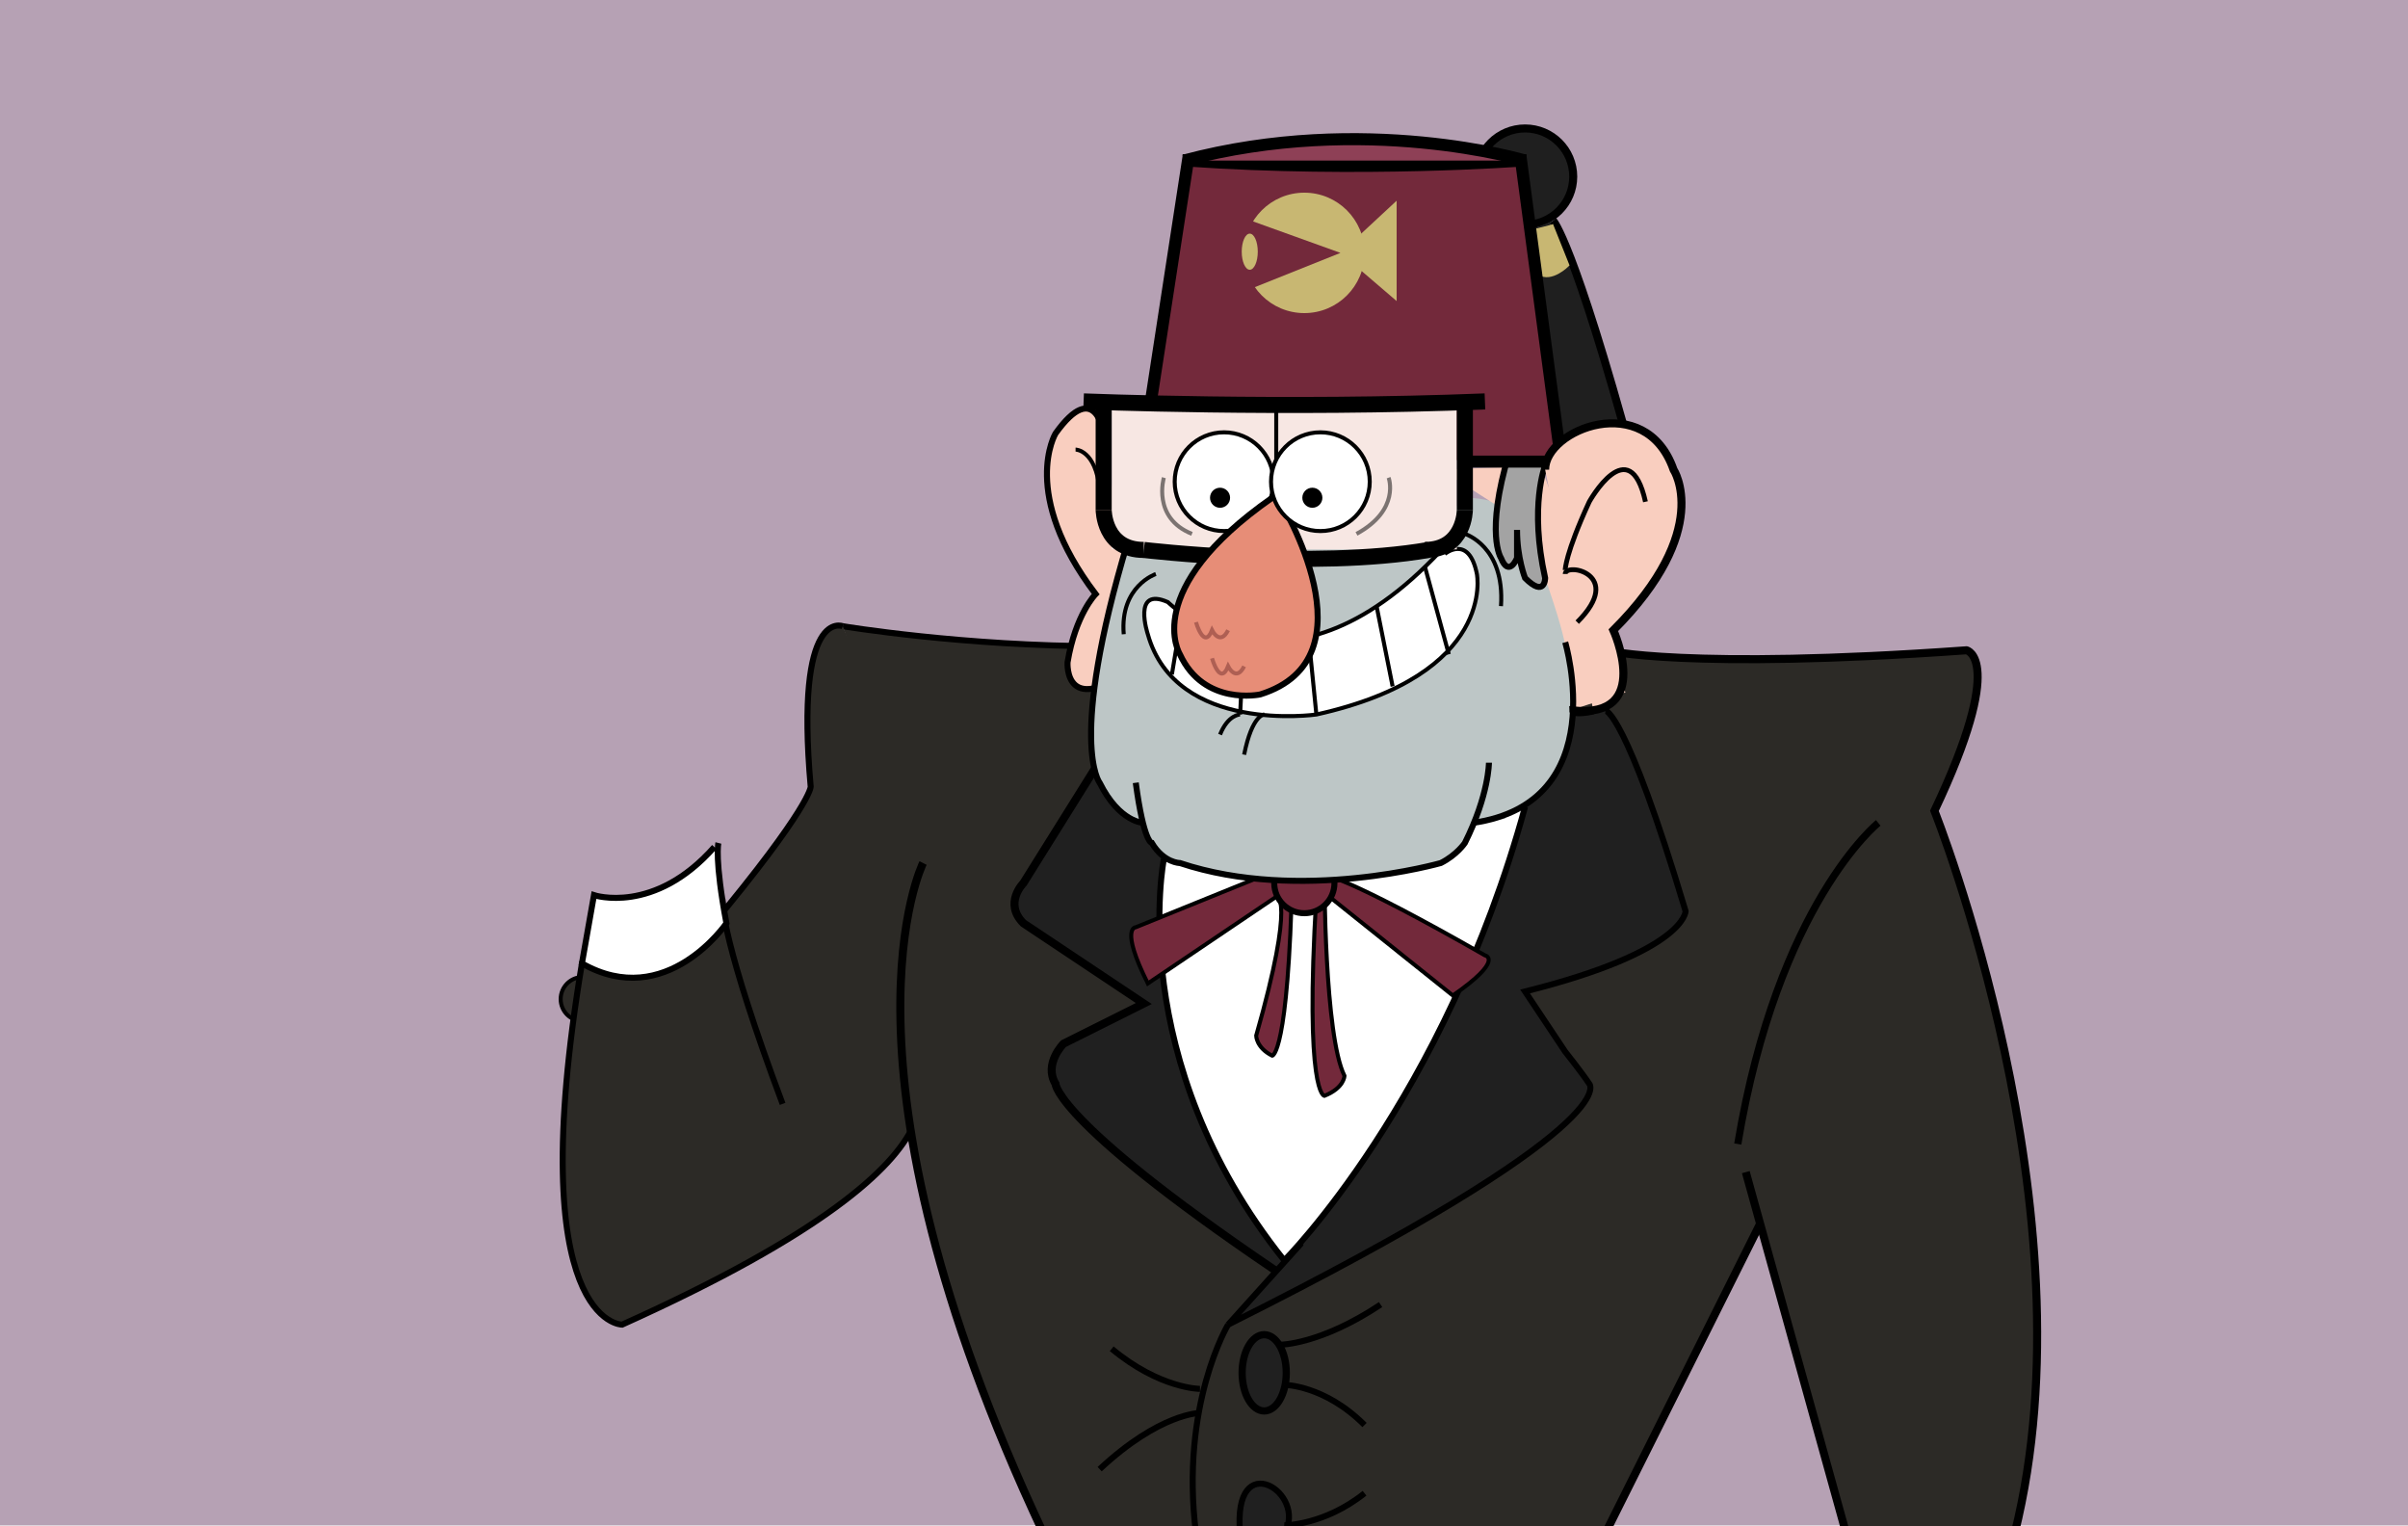
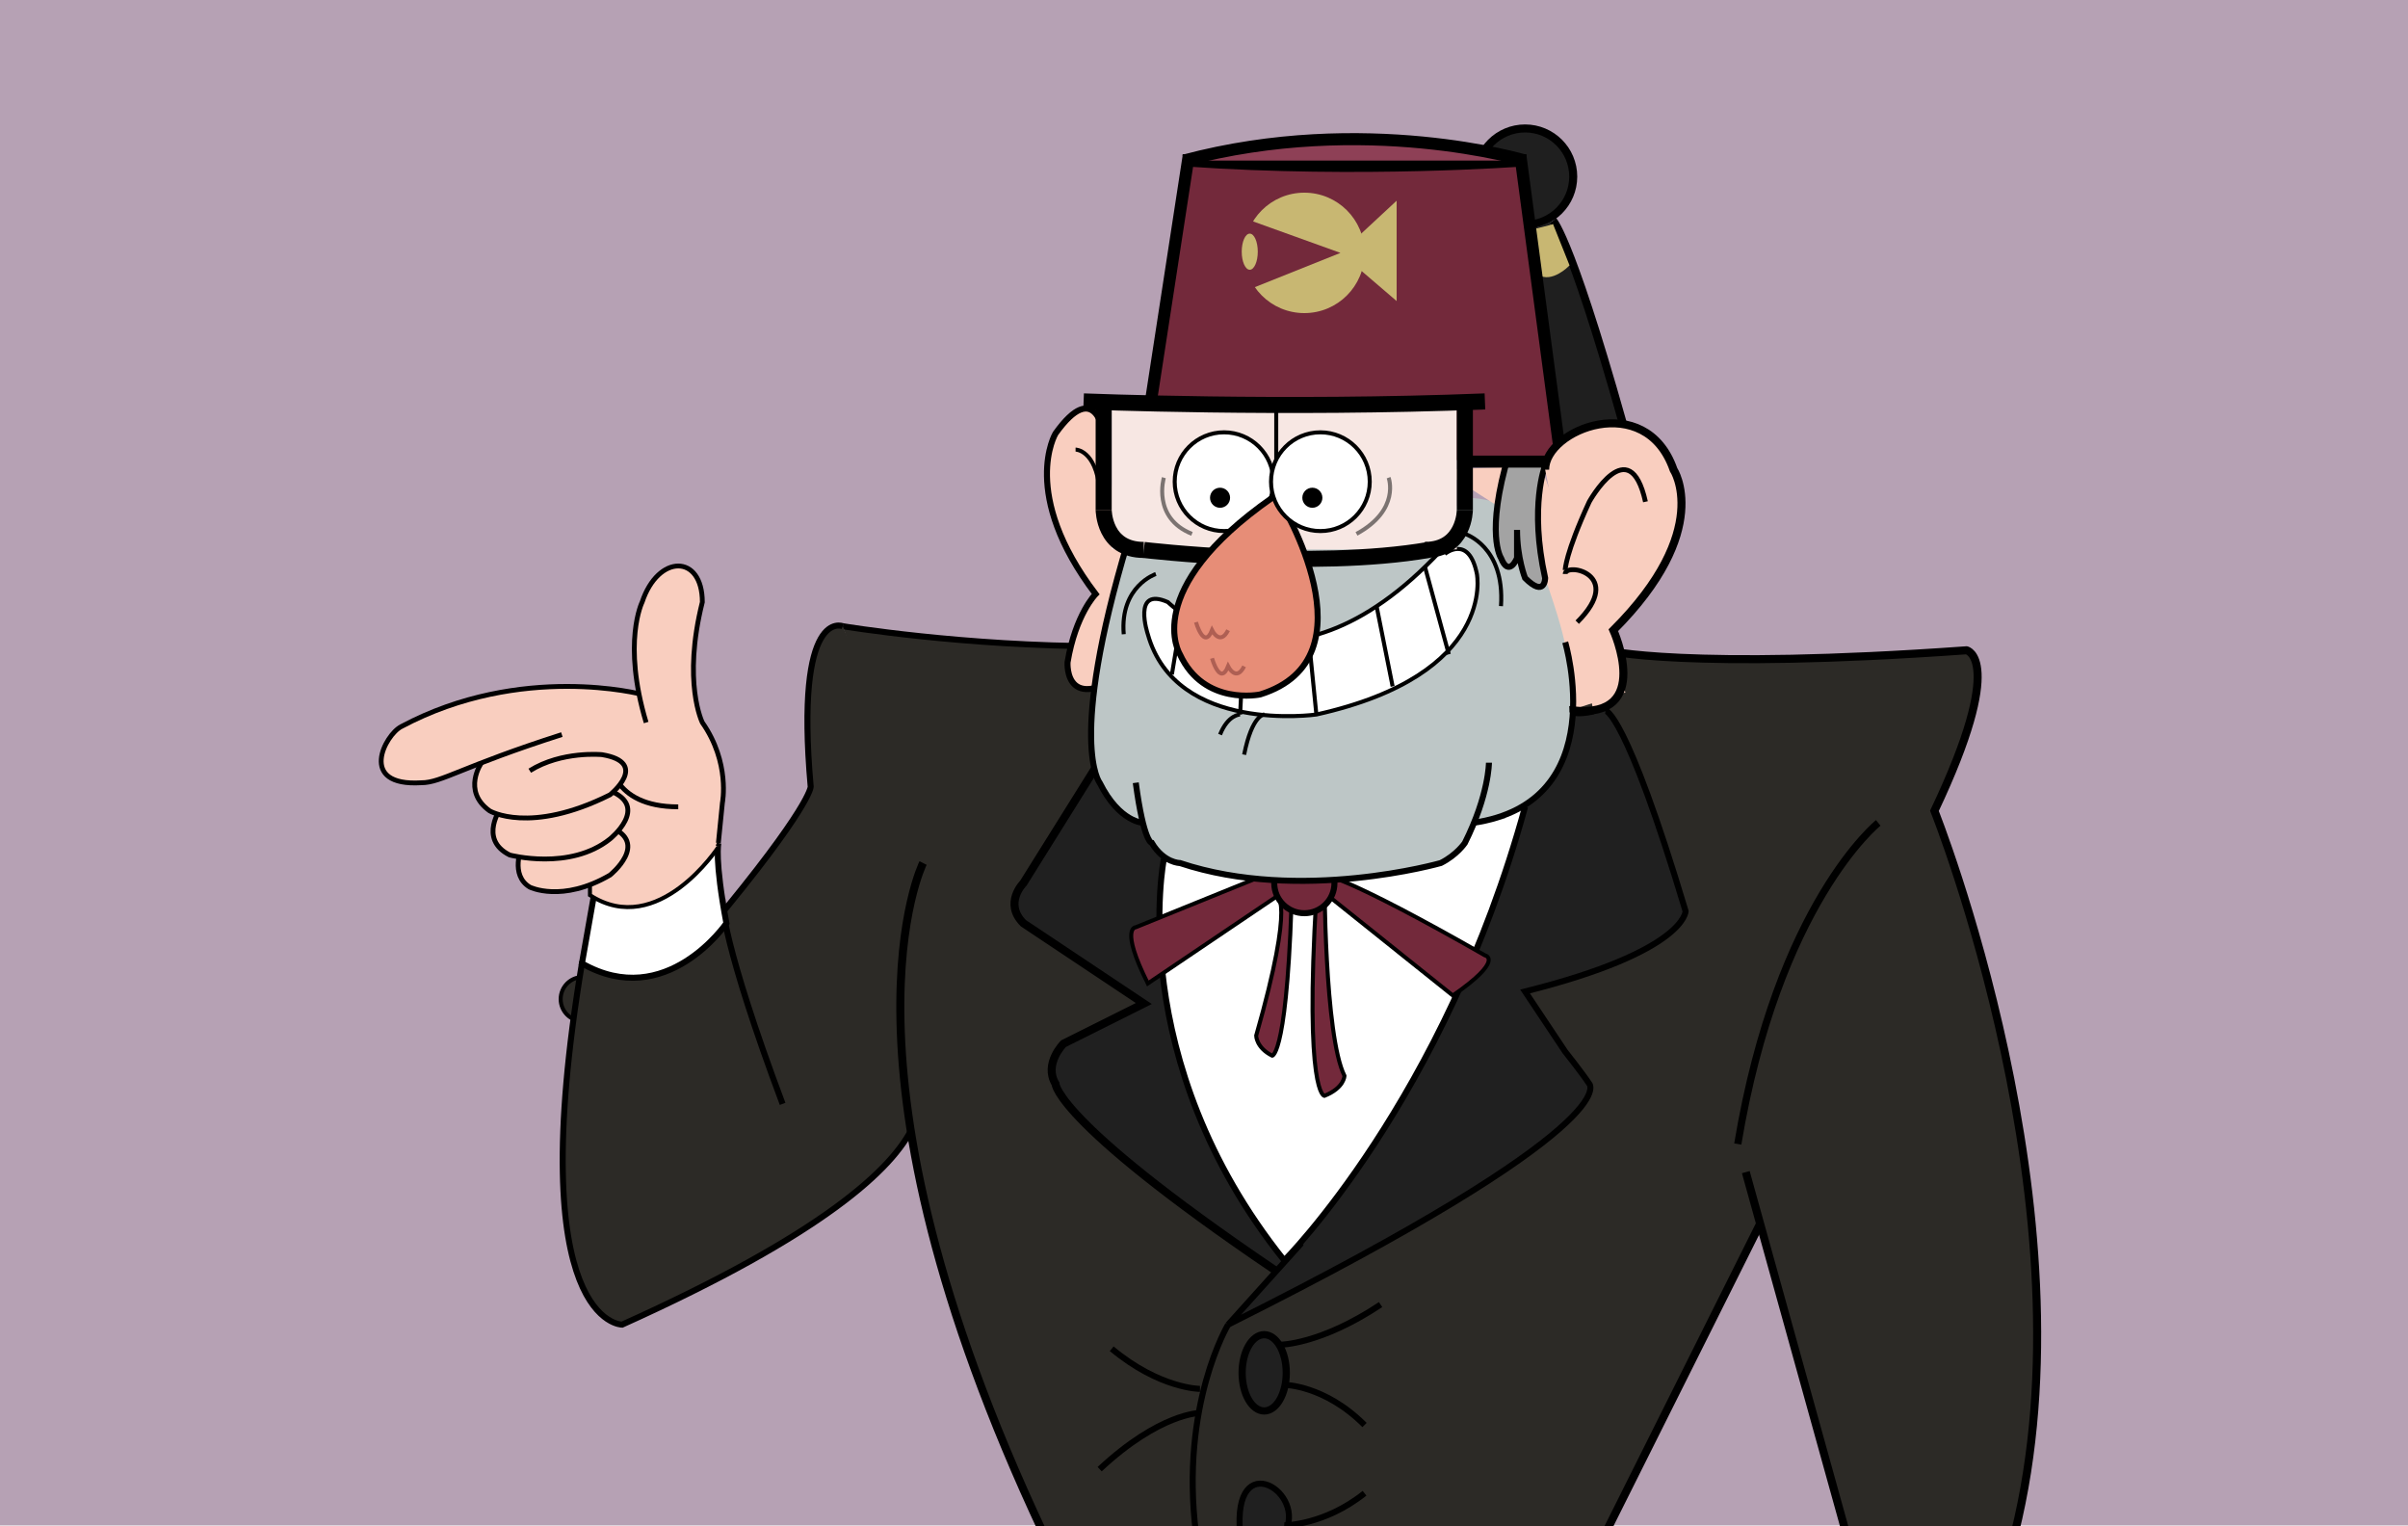
<svg xmlns="http://www.w3.org/2000/svg" height="400" viewBox="0 0 600 380" preserveAspectRatio="xMinYMin meet">
  <rect width="100%" height="100%" fill="#B6A1B4" />
  <path d="M 210 156                 c 0 0, 30 5, 65 5                 c 0 0, 0 0, 0 185                 " stroke="black" stroke-width="1.5" fill="#2C2A26" />
  <path d="M 210 156                 c 0 0, -12 -5, -8 40                 c 0 0, 0 5, -25 35                 c 0 0, 0 0, 10 65                 c  0 0, 0 0, 60 -50                 " stroke="black" stroke-width="1.5" fill="#2C2A26" />
  <circle r="5.5" cx="24.2%" cy="65.5%" stroke="black" fill="#2C2A26" />
  <path d="M 187 220                 c 0 0, 0 0 , 0 60                 c 0 0, 0 0, 70 0                 " stroke="none" fill="#2C2A26" />
  <path d="M 225 265                 c 0 0, 30 20, -70 65                 c 0 0, -25 0, -10 -90                 c 0 0, 0 0, 35 -15                 c 0 0, 0 10, 15 50                 " stroke="black" stroke-width="1.5" fill="#2C2A26" />
  <path d="M 179 210                 c 0 0, -1 4, 2 20                 c 0 0, -15 22, -36 10                 c 0 0, 0 0, 3 -17                 c 0 0, 15 5, 30 -12                 " stroke="black" stroke-width="1.5" fill="#fff" />
  <path d="M 230 215                 c  0 0, -25 50, 30 167                 c 0 0, 0 0, 140 0                 c 0 0, 0 0, 40 -80                 c 0 0, 0 0, 0 -138                 " stroke="black" stroke-width="2" fill="#2C2A26" />
  <path d="M 306 330                 c  0 0, -12 20, -8 52                 " stroke="black" stroke-width="1.5" fill="#2C2A26" />
  <ellipse rx="5.5" ry="2.5%" cx="52.5%" cy="90%" stroke="black" stroke-width="1.8" fill="#202020" />
  <path d="M 310 382                 c  0 0, 0 0, 10 0                 c 6 -10, -13 -22, -11 0                 " stroke="black" stroke-width="1.5" fill="#202020" />
  <path d="M 319 335                 c  0 0, 10 0, 25 -10                 " stroke="black" stroke-width="1.5" fill="#2C2A26" />
  <path d="M 320 380                 c  0 0, 10 0, 20 -8                 " stroke="black" stroke-width="1.5" fill="#2C2A26" />
  <path d="M 320 345                 c  0 0, 10 0, 20 10                 " stroke="black" stroke-width="1.5" fill="#2C2A26" />
  <path d="M 299 346                 c  0 0, -10 0, -22 -10                 " stroke="black" stroke-width="1.5" fill="#2C2A26" />
  <path d="M 299 352                 c  0 0, -10 0, -25 14                 " stroke="black" stroke-width="1.5" fill="#2C2A26" />
  <path d="M 400 162                 c 0 0, 20 5, 90 0                 c 0 0, 10 2, -8 40                 c 0 0, 40 100, 20 180                 c 0 0, 0 0, -42 0                 c 0 0, 0 0, -25 -90                 " stroke="black" stroke-width="2" fill="#2C2A26" />
  <path d="M 468 205                 c 0 0, -25 20, -35 80                 " stroke="black" stroke-width="1.8" fill="none" />
  <path d="M 280 180                 c 0 0, 0 0, -25 40                 c 0 0, -5 5, 0 10                 c 0 0, 0 0, 30 20                 c 0 0, 0 0, -20 10                 c 0 0, -5 5, -2 10                 c 0 0, 0 10, 60 50                 c 0 0, 0 0, 40 -90                  " stroke="black" stroke-width="2" fill="#202020" />
  <path d="M 400 177                 c 0 0, 5 0, 20 50                 c 0 0, 0 10, -40 20                 c 0 0, 0 0, 10 15                 c 0 0, 4 5, 6 8                 c 0 0, 10 10, -90 60                 c 0 0, 0 0, 18 -20                 c 0 0, 0 0, 0 -120                 " stroke="black" stroke-width="1.5" fill="#202020" />
  <path d="M 290 214                 c 0 0, -10 50, 30 100                 c 0 0, 40 -40, 60 -113                 " stroke="black" stroke-width="1.5" fill="#fff" />
  <path d="M 330 218                 c 0 0, 5 0, 40 20                 c 0 0, 5 1, -8 10                 c 0 0, 0 0, -50 -40                 " stroke="black" fill="#73293B" />
  <path d="M 320 216                 c 0 0, 0 0, -37 15                 c 0 0, -4 0, 3 14                 c 0 0, 0 0, 40 -27                 " stroke="black" fill="#73293B" />
  <path d="M 330 218                 c 0 0, 0 40, 5 50                 c 0 0, 0 3, -5 5                 c 0 0, -5 0, -2 -50                 c 0 0, 0 0, -10 0                 c 0 0, 5 0, -5 35                 c 0 0, 0 3, 4 5                 c 0 0, 4 0, 5 -45                 " stroke="black" fill="#73293B" />
  <circle r="7.5" cx="325" cy="220" stroke="black" stroke-width="1.5" fill="#73293B" />
  <path d="M 385 119                 c 0 0, -10 0, 0 60                 c 0 0, 0 0, 20 -6.5                 " fill="#F9CEBF" />
  <path d="M 275 108                 c 0 0, -2 -14, -12 0                 c 0 0, -9 15, 10 40                 c 0 0, -5 5, -7 17                 c 0 0, -1 15, 18 0                 " stroke="black" stroke-width="1.5" fill="#F9CEBF" />
  <path d="M 268 112                 c 0 0, 5 0, 6 10                 " stroke="black" fill="none" />
  <path d="M 390 164                 c 0 0, 2 0, -5 -20                 c 0 0, 0 -20, -20 -20                 c 0 0, 0 0, -80 80                 c 0 0, 0 0, 90 0                 " fill="#BDC6C6" />
  <path d="M 384 116                 c 0 0, 0 0, 0 17                 c 0 0, 0 0, -25 -16                 " fill="#F9CEBF" />
  <path d="M 390 160                 c 0 0, 12 40, -23 45                 " stroke="black" stroke-width="1.5" fill="#BDC6C6" />
  <path d="M 285 205                 c 0 0, -6 0, -11 -10                 c 0 0, -8 -10, 7 -60                 c 0 0, 0 0, 80 0                 " stroke="black" stroke-width="1.5" fill="#BDC6C6" />
  <path d="M 371 190                 c 0 0, 0 8, -6 20                 c 0 0, -2 3, -6 5                 c 0 0, -35 10, -65 0                 c 0 0, -4 0, -7 -5                 c 0 0, -2 0, -4 -15                 " stroke="black" stroke-width="1.5" fill="#BDC6C6" />
  <path d="M 360 138                 c 0 0, 6 -5, 8 5                 c 0 0, 5 25, -40 35                 c 0 0, -35 5, -42 -20                 c 0 0, -4 -12, 5 -8                 c 0 0, 30 30, 70 -15                 " stroke="black" fill="white" />
  <path d="M 343 151                 c 0 0, 0 0, 4 20                 " stroke="black" fill="none" />
  <path d="M 326 158                 c 0 0, 0 0, 2 20                 " stroke="black" fill="none" />
  <path d="M 310 158                 c 0 0, 0 0, -1 20                 " stroke="black" fill="none" />
  <path d="M 295 150                 c 0 0, 0 0, -3 18                 " stroke="black" fill="none" />
  <path d="M 355 141                 c 0 0, 0 0, 6 22                 " stroke="black" fill="none" />
  <path d="M 288 143                 c 0 0, -9 3, -8 15                 " stroke="black" fill="none" />
  <path d="M 365 133                 c 0 0, 10 3, 9 18                 " stroke="black" fill="none" />
  <path d="M 315 178                 c 0 0, -3 0, -5 10                 " stroke="black" fill="none" />
  <path d="M 309 178                 c 0 0, -3 0, -5 5                 " stroke="black" fill="none" />
  <path d="M 385 116                 c 0 0, -4 10, 0 28                 c 0 0 , 0 5, -5 0                 c 0 0, -2 -5, -2 -12                 c 0 0, 0 0, 0 7                 c 0 0, -2 5, -4 0                 c 0 0 , -4 -6, 2 -26                 " stroke="black" stroke-width="1.5" fill="#A3A3A3" />
  <circle r="12" cx="380" cy="44" stroke="black" stroke-width="2" fill="#1F1F1F" />
  <path d="M 387 55                 c 0 0, 5 5, 20 60                 c 0 0, 0 0, -20 0                 c 0 0, 0 0, -10 -56                 " stroke="black" stroke-width="2" fill="#1F1F1F" />
  <path d="M 386.5 56                         c 0 0, 0 0, 4 10                         c 0 0, -4 4, -7 2                         c 0 0, 0 0, -5 -10                         " stroke="#C8B772" fill="#C8B772" />
  <path d="M 366 115                 l 23 0                 l -10 -75                 c 0 0, -40 3, -83 0                 l  -10 65         " stroke="black" stroke-width="3" fill="#73293B" />
  <path d="M 380 40                 c 0 0, -40 -12, -85 0         " stroke="black" stroke-width="3" fill="#8E4056" />
  <circle r="15" cx="325" cy="63" fill="#C8B772" />
  <path d="M 309 54                 c 0 0, 0 0, 0 19                 c 0 0, 0 0, 25 -10         " fill="#73293B" />
  <path d="M 348 50                 c 0 0, 0 0, 0 25                 c 0 0, 0 0, -14 -12         " fill="#C8B772" />
  <ellipse rx="2" ry="4.5" cx="51.9%" cy="16.5%" fill="#C8B772" />
  <rect width="86px" height="9.7%" x="277px" y="100px" fill="#F7E7E3" />
  <path d="M 270 100                 c 0 0, 50 2, 100 0         " stroke="black" stroke-width="4" fill="none" />
  <path d="M 275 100                 c 0 0, 0 0, 0 27         " stroke="black" stroke-width="4" fill="none" />
  <path d="M 275 127                 c 0 0, 0 10, 10 10         " stroke="black" stroke-width="4" fill="none" />
  <path d="M 285 137                 c 0 0, 42 5, 71 0         " stroke="black" stroke-width="4" fill="none" />
  <path d="M 365 100                 c 0 0, 0 0, 0 27         " stroke="black" stroke-width="4" fill="none" />
  <path d="M 365 127                 c 0 0, 0 10, -10 10         " stroke="black" stroke-width="4" fill="none" />
  <path d="M 318 100                 c 0 0, 0 0, 0 38         " stroke="black" fill="none" />
  <circle r="12.3" cx="305" cy="120" stroke="black" fill="white" />
  <path d="M 319 125                 c 0 0 , 24 39, -5 48                 c 0 0, -14 3, -20 -10                 c 0 0 , -10 -16, 23 -39         " stroke="black" stroke-width="1.5" fill="#E78D77" />
  <path d="M 298 155                 c 0 0, 2 7, 4 2                 c 0 0, 2 4, 4 0         " stroke="#763230" stroke-opacity="0.5" fill="none" />
  <path d="M 302 164                 c 0 0, 2 7, 4 2                 c 0 0, 2 4, 4 0         " stroke="#763230" stroke-opacity="0.5" fill="none" />
  <circle r="12.3" cx="329" cy="120" stroke="black" fill="white" />
  <circle r="2" cx="327" cy="124" stroke="black" fill="black" />
  <circle r="2" cx="304" cy="124" stroke="black" fill="black" />
  <path d="M 290 119                 c 0 0, -3 10, 7 14         " stroke="black" stroke-opacity="0.5" fill="none" />
  <path d="M 346 119                 c 0 0, 3 8, -8 14         " stroke="black" stroke-opacity="0.5" fill="none" />
  <path d="M 385 117                 c 0 -10, 25 -20, 32 0                 c 0 0, 10 15, -15 40                 c 0 0, 10 22, -10 20                 c 0 0, 0 1, 5 -0                 " stroke="black" stroke-width="2" fill="#F9CEBF" />
  <path d="M 390 143                 c 0 -3, 15 0, 3 12                 " stroke="black" stroke-width="1.2" fill="none" />
  <path d="M 390 142                 c 0 0, 0 -4, 6 -17                 c 0 0, 10 -18, 14 0                 " stroke="black" stroke-width="1.2" fill="none" />
+   <path d="M 120 190                 c 0 0, 0 0 , 0 -17                 c 0 0, 0 0, 50 0                 c 0 0, 0 0, 9 36                 c 0 0, 0 0, -2 5                 " stroke-width="1.2" fill="#F9CEBF" />
+   <path d="M 179 211                 c 0 0, -15 23, -32 12                 c 0 0, 0 0, 0 -30                 " stroke="black" fill="#F9CEBF" />
+   <path d="M 152 189                 c 0 0, 0 12 , 17 12                 " stroke="black" stroke-width="1.2" fill="#F9CEBF" />
+   <path d="M 130 211                 c 0 0, -3 7, 2 10                 c 0 0, 8 4, 20 -3                 c 0 0, 10 -8, 0 -12                 " stroke="black" stroke-width="1.2" fill="#F9CEBF" />
+   <path d="M 125 201                 c 0 0, -6 8, 2 12                 c 0 0, 15 4, 25 -4                 c 0 0, 10 -8, 0 -12                 " stroke="black" stroke-width="1.2" fill="#F9CEBF" />
+   <path d="M 120 190                 c 0 0, -5 7, 2 12                 c 0 0, 10 6, 30 -4                 c 0 0, 10 -8, -2 -10                 c 0 0, -10 -1, -18 4                 " stroke="black" stroke-width="1.2" fill="#F9CEBF" />
+   <path d="M 160 173                 c 0 0, -30 -8, -60 8                 c -4 2, -11 15, 5 14                 c 5 0, 10 -4, 35 -12                 " stroke="black" stroke-width="1.2" fill="#F9CEBF" />
+   <path d="M 179 210                 c 0 0, 0 0, 1 -10                 c 0 0, 2 -10, -5 -20                 c 0 0, -5 -10, 0 -30                 c 0 -12, -11 -12, -15 0                 c 0 0, -5 10, 1 30                 " stroke="black" stroke-width="1.2" fill="#F9CEBF" />
</svg>
